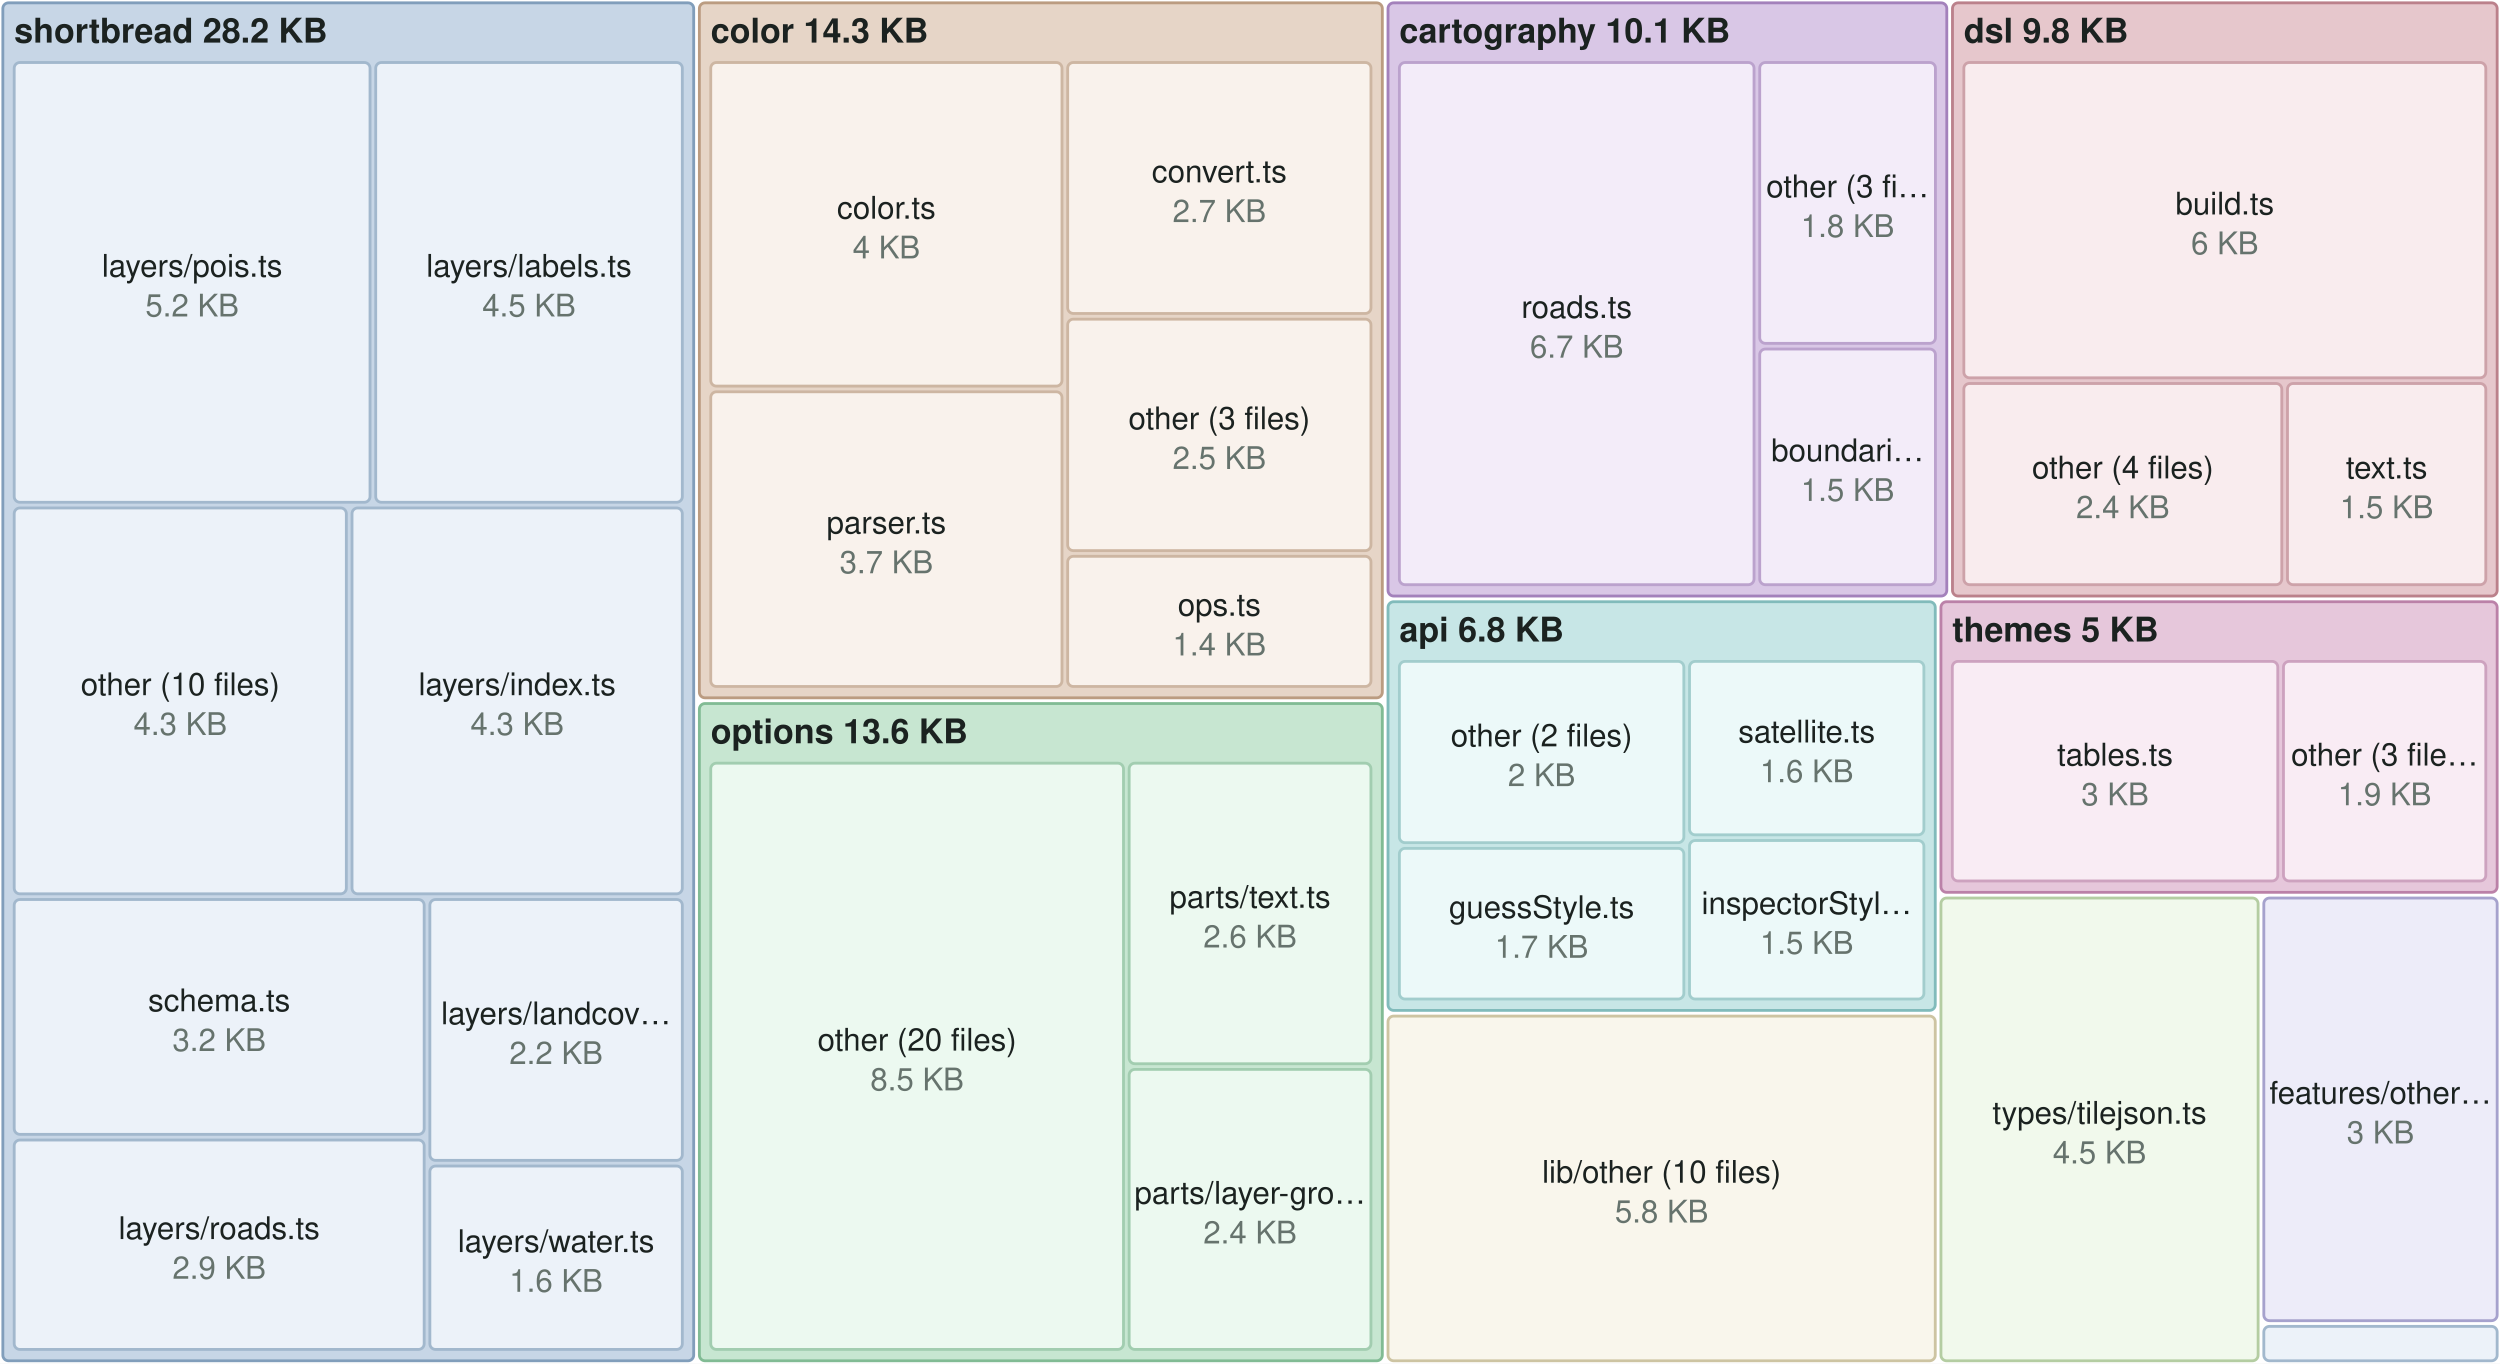
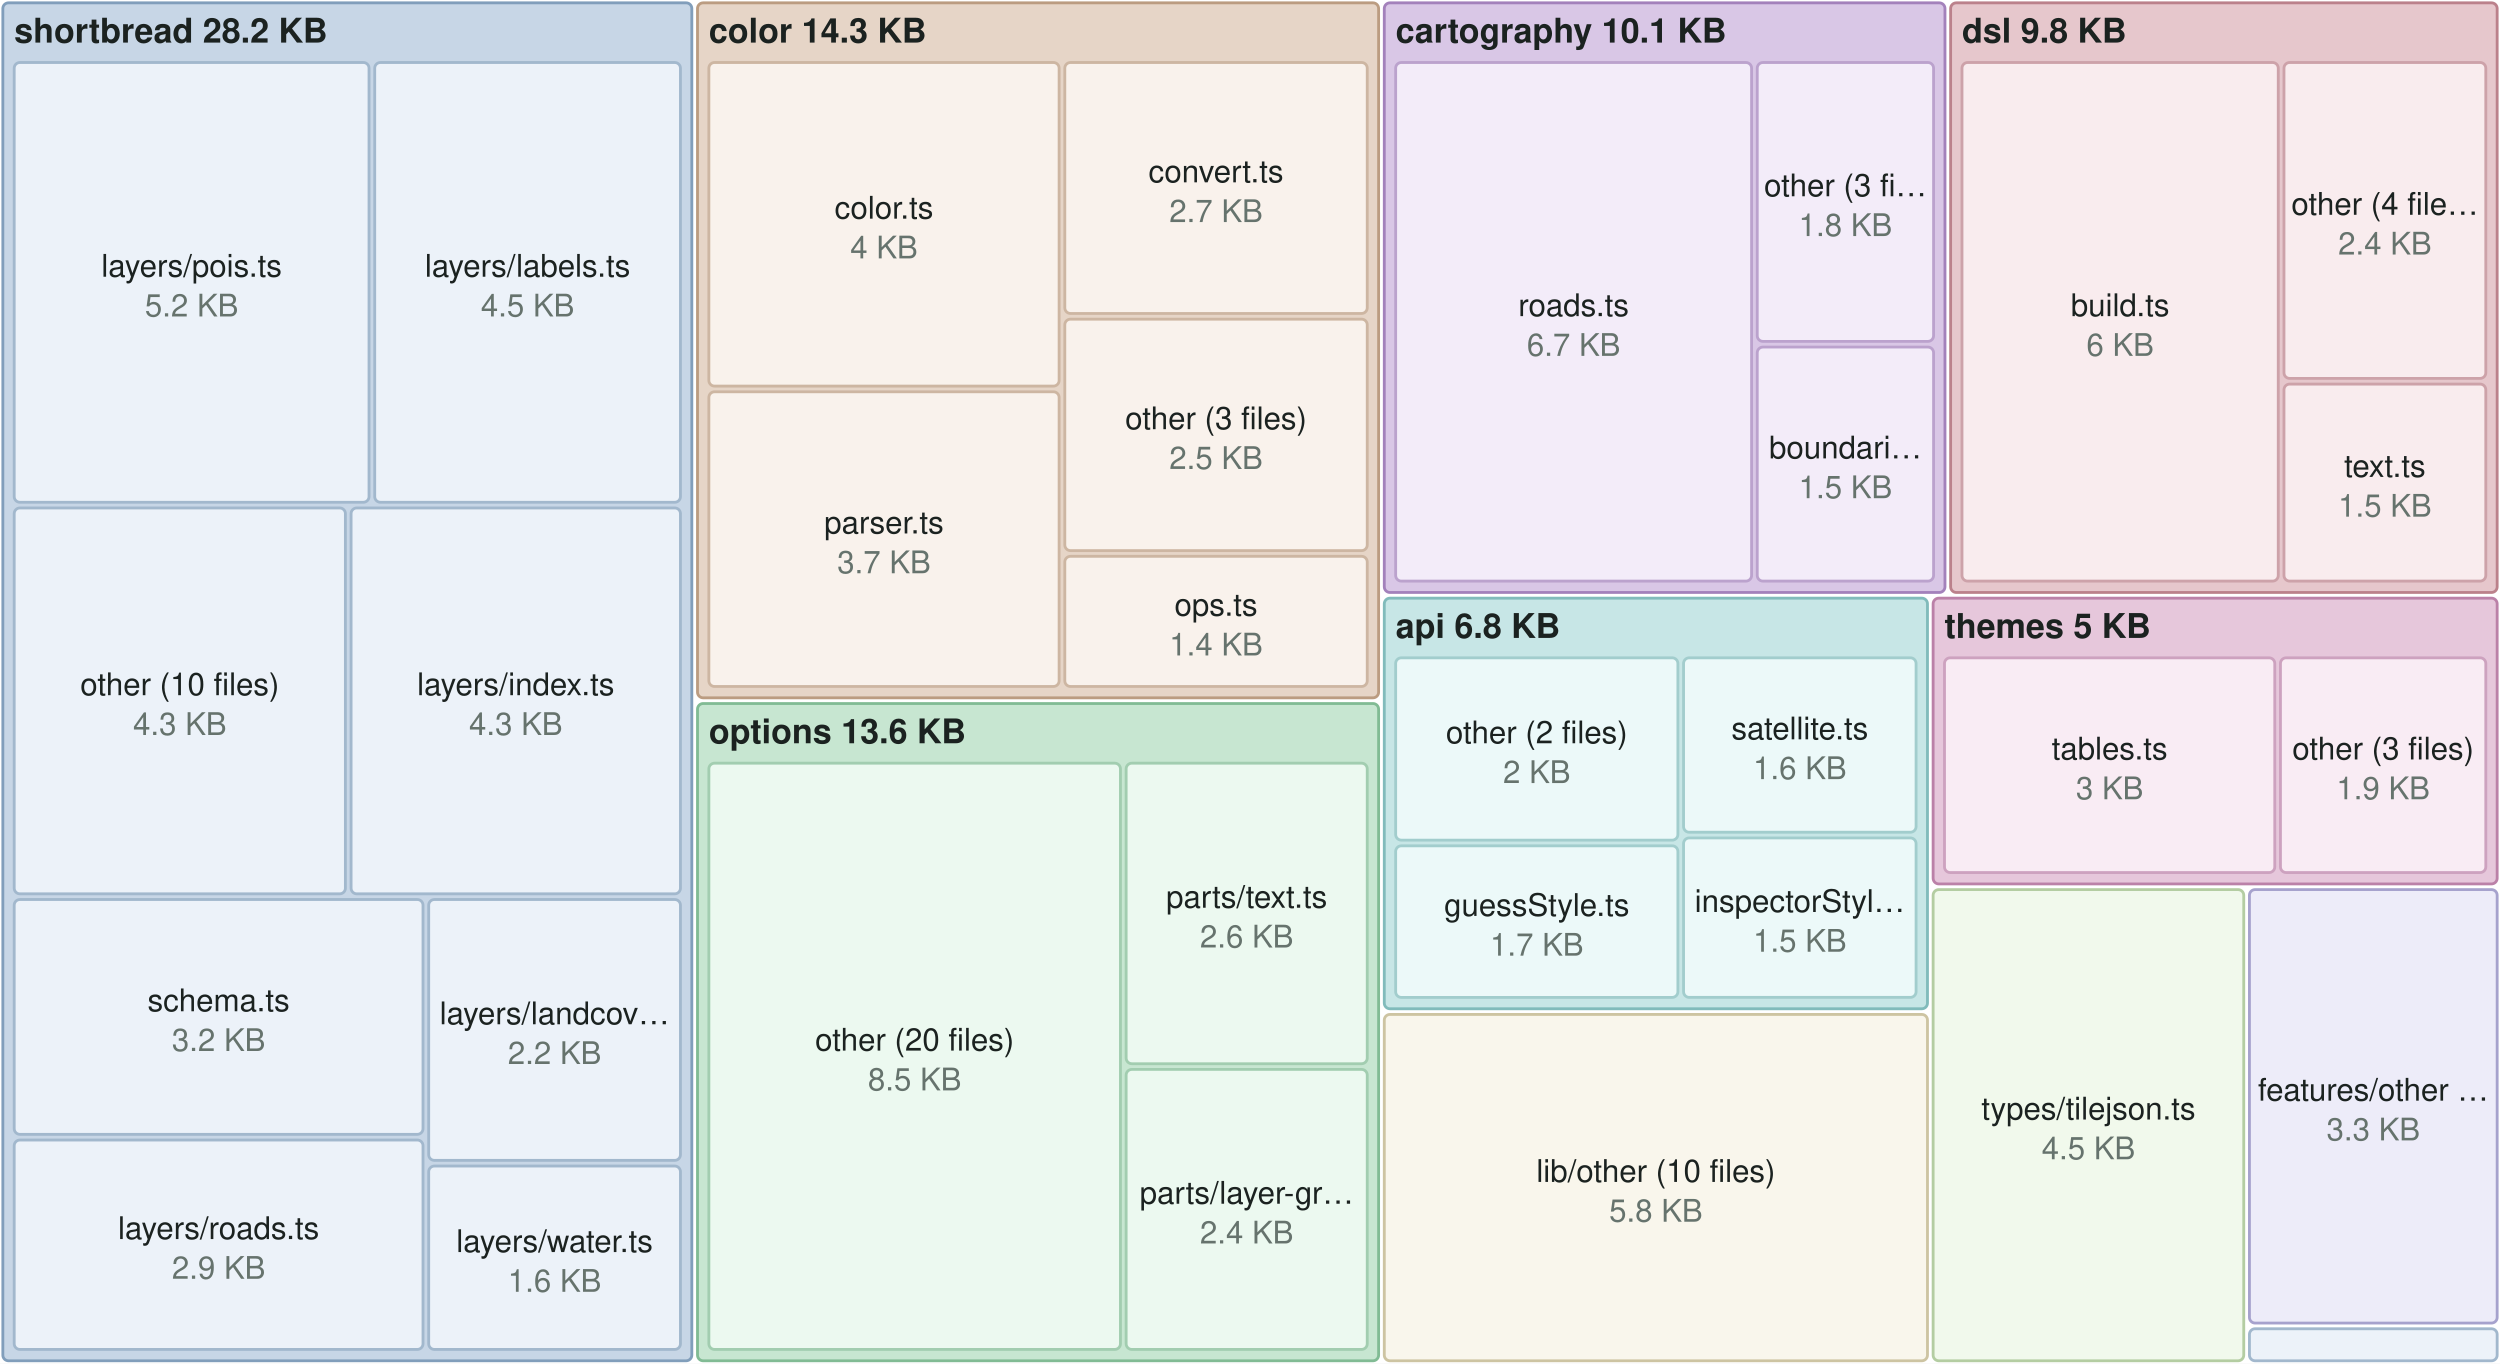
<svg xmlns="http://www.w3.org/2000/svg" width="880" height="480" viewBox="0 0 880 480">
  <style>
	.background { fill: #ffffff; }
	text { font-family: Helvetica, Arial, 'Liberation Sans', sans-serif; }
	.group-label { fill: #1b2220; font-weight: 600; font-size: 12px; }
	.leaf-label { fill: #1b2220; font-size: 11px; text-anchor: middle; }
	.leaf-size { fill: #66736d; font-size: 11px; text-anchor: middle; }
	.group-box, .leaf-box { stroke-width: 1; }
	.leaf:hover .leaf-box { stroke-width: 2; }
	.c0 .group-box { fill: hsl(210 38% 84%); stroke: hsl(210 30% 62%); }
	.c0 .leaf-box { fill: hsl(210 50% 95%); stroke: hsl(210 30% 72%); }
	.c1 .group-box { fill: hsl(28 38% 84%); stroke: hsl(28 30% 62%); }
	.c1 .leaf-box { fill: hsl(28 50% 95%); stroke: hsl(28 30% 72%); }
	.c2 .group-box { fill: hsl(140 38% 84%); stroke: hsl(140 30% 62%); }
	.c2 .leaf-box { fill: hsl(140 50% 95%); stroke: hsl(140 30% 72%); }
	.c3 .group-box { fill: hsl(275 38% 84%); stroke: hsl(275 30% 62%); }
	.c3 .leaf-box { fill: hsl(275 50% 95%); stroke: hsl(275 30% 72%); }
	.c4 .group-box { fill: hsl(350 38% 84%); stroke: hsl(350 30% 62%); }
	.c4 .leaf-box { fill: hsl(350 50% 95%); stroke: hsl(350 30% 72%); }
	.c5 .group-box { fill: hsl(180 38% 84%); stroke: hsl(180 30% 62%); }
	.c5 .leaf-box { fill: hsl(180 50% 95%); stroke: hsl(180 30% 72%); }
	.c6 .group-box { fill: hsl(48 38% 84%); stroke: hsl(48 30% 62%); }
	.c6 .leaf-box { fill: hsl(48 50% 95%); stroke: hsl(48 30% 72%); }
	.c7 .group-box { fill: hsl(320 38% 84%); stroke: hsl(320 30% 62%); }
	.c7 .leaf-box { fill: hsl(320 50% 95%); stroke: hsl(320 30% 72%); }
	.c8 .group-box { fill: hsl(95 38% 84%); stroke: hsl(95 30% 62%); }
	.c8 .leaf-box { fill: hsl(95 50% 95%); stroke: hsl(95 30% 72%); }
	.c9 .group-box { fill: hsl(245 38% 84%); stroke: hsl(245 30% 62%); }
	.c9 .leaf-box { fill: hsl(245 50% 95%); stroke: hsl(245 30% 72%); }
	@media (prefers-color-scheme: dark) {
		.background { fill: #0d1117; }
		.group-label, .leaf-label { fill: #e6edf3; }
		.leaf-size { fill: #8b949e; }
		.c0 .group-box { fill: hsl(210 22% 22%); stroke: hsl(210 20% 38%); }
		.c0 .leaf-box { fill: hsl(210 25% 14%); stroke: hsl(210 20% 32%); }
		.c1 .group-box { fill: hsl(28 22% 22%); stroke: hsl(28 20% 38%); }
		.c1 .leaf-box { fill: hsl(28 25% 14%); stroke: hsl(28 20% 32%); }
		.c2 .group-box { fill: hsl(140 22% 22%); stroke: hsl(140 20% 38%); }
		.c2 .leaf-box { fill: hsl(140 25% 14%); stroke: hsl(140 20% 32%); }
		.c3 .group-box { fill: hsl(275 22% 22%); stroke: hsl(275 20% 38%); }
		.c3 .leaf-box { fill: hsl(275 25% 14%); stroke: hsl(275 20% 32%); }
		.c4 .group-box { fill: hsl(350 22% 22%); stroke: hsl(350 20% 38%); }
		.c4 .leaf-box { fill: hsl(350 25% 14%); stroke: hsl(350 20% 32%); }
		.c5 .group-box { fill: hsl(180 22% 22%); stroke: hsl(180 20% 38%); }
		.c5 .leaf-box { fill: hsl(180 25% 14%); stroke: hsl(180 20% 32%); }
		.c6 .group-box { fill: hsl(48 22% 22%); stroke: hsl(48 20% 38%); }
		.c6 .leaf-box { fill: hsl(48 25% 14%); stroke: hsl(48 20% 32%); }
		.c7 .group-box { fill: hsl(320 22% 22%); stroke: hsl(320 20% 38%); }
		.c7 .leaf-box { fill: hsl(320 25% 14%); stroke: hsl(320 20% 32%); }
		.c8 .group-box { fill: hsl(95 22% 22%); stroke: hsl(95 20% 38%); }
		.c8 .leaf-box { fill: hsl(95 25% 14%); stroke: hsl(95 20% 32%); }
		.c9 .group-box { fill: hsl(245 22% 22%); stroke: hsl(245 20% 38%); }
		.c9 .leaf-box { fill: hsl(245 25% 14%); stroke: hsl(245 20% 32%); }
	}
</style>
  <rect class="background" width="880" height="480" />
  <g class="group c0">
-     <rect class="group-box" x="1" y="1" width="243.18" height="478" rx="2" />
+     <rect class="group-box" x="1" y="1" width="242.52" height="478" rx="2" />
    <text class="group-label" x="5" y="15" textLength="108.71" lengthAdjust="spacingAndGlyphs">shortbread 28.2 KB</text>
  </g>
  <g class="leaf c0">
-     <rect class="leaf-box" x="5" y="22" width="125.25" height="154.8" rx="2" />
-     <text class="leaf-label" x="67.63" y="97.4" textLength="64.19" lengthAdjust="spacingAndGlyphs">layers/pois.ts</text>
-     <text class="leaf-size" x="67.63" y="111.4" textLength="33.02" lengthAdjust="spacingAndGlyphs">5.2 KB</text>
-   </g>
-   <g class="leaf c0">
-     <rect class="leaf-box" x="132.25" y="22" width="107.93" height="154.8" rx="2" />
-     <text class="leaf-label" x="186.21" y="97.4" textLength="72.74" lengthAdjust="spacingAndGlyphs">layers/labels.ts</text>
-     <text class="leaf-size" x="186.21" y="111.4" textLength="33.02" lengthAdjust="spacingAndGlyphs">4.5 KB</text>
-   </g>
-   <g class="leaf c0">
-     <rect class="leaf-box" x="5" y="178.8" width="116.91" height="135.83" rx="2" />
-     <text class="leaf-label" x="63.46" y="244.71" textLength="70.3" lengthAdjust="spacingAndGlyphs">other (10 files)</text>
-     <text class="leaf-size" x="63.46" y="258.71" textLength="33.02" lengthAdjust="spacingAndGlyphs">4.3 KB</text>
-   </g>
-   <g class="leaf c0">
-     <rect class="leaf-box" x="123.91" y="178.8" width="116.26" height="135.83" rx="2" />
-     <text class="leaf-label" x="182.05" y="244.71" textLength="70.3" lengthAdjust="spacingAndGlyphs">layers/index.ts</text>
-     <text class="leaf-size" x="182.05" y="258.71" textLength="33.02" lengthAdjust="spacingAndGlyphs">4.3 KB</text>
-   </g>
-   <g class="leaf c0">
-     <rect class="leaf-box" x="5" y="316.63" width="144.31" height="82.66" rx="2" />
-     <text class="leaf-label" x="77.15" y="355.96" textLength="50.13" lengthAdjust="spacingAndGlyphs">schema.ts</text>
-     <text class="leaf-size" x="77.15" y="369.96" textLength="33.02" lengthAdjust="spacingAndGlyphs">3.2 KB</text>
-   </g>
-   <g class="leaf c0">
-     <rect class="leaf-box" x="5" y="401.29" width="144.31" height="73.71" rx="2" />
-     <text class="leaf-label" x="77.15" y="436.14" textLength="71.52" lengthAdjust="spacingAndGlyphs">layers/roads.ts</text>
-     <text class="leaf-size" x="77.15" y="450.14" textLength="33.02" lengthAdjust="spacingAndGlyphs">2.9 KB</text>
-   </g>
-   <g class="leaf c0">
-     <rect class="leaf-box" x="151.31" y="316.63" width="88.87" height="91.82" rx="2" />
-     <text class="leaf-label" x="195.74" y="360.54" textLength="76.42" lengthAdjust="spacingAndGlyphs">layers/landcov…</text>
-     <text class="leaf-size" x="195.74" y="374.54" textLength="33.02" lengthAdjust="spacingAndGlyphs">2.2 KB</text>
-   </g>
-   <g class="leaf c0">
-     <rect class="leaf-box" x="151.31" y="410.45" width="88.87" height="64.55" rx="2" />
-     <text class="leaf-label" x="195.74" y="440.72" textLength="70.91" lengthAdjust="spacingAndGlyphs">layers/water.ts</text>
-     <text class="leaf-size" x="195.74" y="454.72" textLength="33.02" lengthAdjust="spacingAndGlyphs">1.6 KB</text>
+     <rect class="leaf-box" x="5" y="22" width="124.9" height="154.8" rx="2" />
+     <text class="leaf-label" x="67.45" y="97.4" textLength="64.19" lengthAdjust="spacingAndGlyphs">layers/pois.ts</text>
+     <text class="leaf-size" x="67.45" y="111.4" textLength="33.02" lengthAdjust="spacingAndGlyphs">5.2 KB</text>
+   </g>
+   <g class="leaf c0">
+     <rect class="leaf-box" x="131.9" y="22" width="107.62" height="154.8" rx="2" />
+     <text class="leaf-label" x="185.71" y="97.4" textLength="72.74" lengthAdjust="spacingAndGlyphs">layers/labels.ts</text>
+     <text class="leaf-size" x="185.71" y="111.4" textLength="33.02" lengthAdjust="spacingAndGlyphs">4.5 KB</text>
+   </g>
+   <g class="leaf c0">
+     <rect class="leaf-box" x="5" y="178.8" width="116.58" height="135.83" rx="2" />
+     <text class="leaf-label" x="63.29" y="244.71" textLength="70.3" lengthAdjust="spacingAndGlyphs">other (10 files)</text>
+     <text class="leaf-size" x="63.29" y="258.71" textLength="33.02" lengthAdjust="spacingAndGlyphs">4.3 KB</text>
+   </g>
+   <g class="leaf c0">
+     <rect class="leaf-box" x="123.58" y="178.8" width="115.94" height="135.83" rx="2" />
+     <text class="leaf-label" x="181.55" y="244.71" textLength="70.3" lengthAdjust="spacingAndGlyphs">layers/index.ts</text>
+     <text class="leaf-size" x="181.55" y="258.71" textLength="33.02" lengthAdjust="spacingAndGlyphs">4.3 KB</text>
+   </g>
+   <g class="leaf c0">
+     <rect class="leaf-box" x="5" y="316.63" width="143.9" height="82.66" rx="2" />
+     <text class="leaf-label" x="76.95" y="355.96" textLength="50.13" lengthAdjust="spacingAndGlyphs">schema.ts</text>
+     <text class="leaf-size" x="76.95" y="369.96" textLength="33.02" lengthAdjust="spacingAndGlyphs">3.2 KB</text>
+   </g>
+   <g class="leaf c0">
+     <rect class="leaf-box" x="5" y="401.29" width="143.9" height="73.71" rx="2" />
+     <text class="leaf-label" x="76.95" y="436.14" textLength="71.52" lengthAdjust="spacingAndGlyphs">layers/roads.ts</text>
+     <text class="leaf-size" x="76.95" y="450.14" textLength="33.02" lengthAdjust="spacingAndGlyphs">2.9 KB</text>
+   </g>
+   <g class="leaf c0">
+     <rect class="leaf-box" x="150.9" y="316.63" width="88.62" height="91.82" rx="2" />
+     <text class="leaf-label" x="195.21" y="360.54" textLength="76.42" lengthAdjust="spacingAndGlyphs">layers/landcov…</text>
+     <text class="leaf-size" x="195.21" y="374.54" textLength="33.02" lengthAdjust="spacingAndGlyphs">2.2 KB</text>
+   </g>
+   <g class="leaf c0">
+     <rect class="leaf-box" x="150.9" y="410.45" width="88.62" height="64.55" rx="2" />
+     <text class="leaf-label" x="195.21" y="440.72" textLength="70.91" lengthAdjust="spacingAndGlyphs">layers/water.ts</text>
+     <text class="leaf-size" x="195.21" y="454.72" textLength="33.02" lengthAdjust="spacingAndGlyphs">1.6 KB</text>
  </g>
  <g class="group c1">
-     <rect class="group-box" x="246.18" y="1" width="240.4" height="244.64" rx="2" />
-     <text class="group-label" x="250.18" y="15" textLength="75.37" lengthAdjust="spacingAndGlyphs">color 14.3 KB</text>
-   </g>
-   <g class="leaf c1">
-     <rect class="leaf-box" x="250.18" y="22" width="123.64" height="113.91" rx="2" />
-     <text class="leaf-label" x="312" y="76.96" textLength="35.45" lengthAdjust="spacingAndGlyphs">color.ts</text>
-     <text class="leaf-size" x="312" y="90.96" textLength="23.85" lengthAdjust="spacingAndGlyphs">4 KB</text>
-   </g>
-   <g class="leaf c1">
-     <rect class="leaf-box" x="250.18" y="137.91" width="123.64" height="103.73" rx="2" />
-     <text class="leaf-label" x="312" y="187.78" textLength="42.79" lengthAdjust="spacingAndGlyphs">parser.ts</text>
-     <text class="leaf-size" x="312" y="201.78" textLength="33.02" lengthAdjust="spacingAndGlyphs">3.7 KB</text>
-   </g>
-   <g class="leaf c1">
-     <rect class="leaf-box" x="375.82" y="22" width="106.76" height="88.34" rx="2" />
-     <text class="leaf-label" x="429.2" y="64.17" textLength="47.69" lengthAdjust="spacingAndGlyphs">convert.ts</text>
-     <text class="leaf-size" x="429.2" y="78.17" textLength="33.02" lengthAdjust="spacingAndGlyphs">2.7 KB</text>
-   </g>
-   <g class="leaf c1">
-     <rect class="leaf-box" x="375.82" y="112.34" width="106.76" height="81.48" rx="2" />
-     <text class="leaf-label" x="429.2" y="151.08" textLength="64.19" lengthAdjust="spacingAndGlyphs">other (3 files)</text>
-     <text class="leaf-size" x="429.2" y="165.08" textLength="33.02" lengthAdjust="spacingAndGlyphs">2.5 KB</text>
-   </g>
-   <g class="leaf c1">
-     <rect class="leaf-box" x="375.82" y="195.82" width="106.76" height="45.82" rx="2" />
-     <text class="leaf-label" x="429.2" y="216.73" textLength="29.35" lengthAdjust="spacingAndGlyphs">ops.ts</text>
-     <text class="leaf-size" x="429.2" y="230.73" textLength="33.02" lengthAdjust="spacingAndGlyphs">1.4 KB</text>
+     <rect class="group-box" x="245.52" y="1" width="239.75" height="244.64" rx="2" />
+     <text class="group-label" x="249.52" y="15" textLength="75.37" lengthAdjust="spacingAndGlyphs">color 14.3 KB</text>
+   </g>
+   <g class="leaf c1">
+     <rect class="leaf-box" x="249.52" y="22" width="123.29" height="113.91" rx="2" />
+     <text class="leaf-label" x="311.16" y="76.96" textLength="35.45" lengthAdjust="spacingAndGlyphs">color.ts</text>
+     <text class="leaf-size" x="311.16" y="90.96" textLength="23.85" lengthAdjust="spacingAndGlyphs">4 KB</text>
+   </g>
+   <g class="leaf c1">
+     <rect class="leaf-box" x="249.52" y="137.91" width="123.29" height="103.73" rx="2" />
+     <text class="leaf-label" x="311.16" y="187.78" textLength="42.79" lengthAdjust="spacingAndGlyphs">parser.ts</text>
+     <text class="leaf-size" x="311.16" y="201.78" textLength="33.02" lengthAdjust="spacingAndGlyphs">3.7 KB</text>
+   </g>
+   <g class="leaf c1">
+     <rect class="leaf-box" x="374.81" y="22" width="106.46" height="88.34" rx="2" />
+     <text class="leaf-label" x="428.04" y="64.17" textLength="47.69" lengthAdjust="spacingAndGlyphs">convert.ts</text>
+     <text class="leaf-size" x="428.04" y="78.17" textLength="33.02" lengthAdjust="spacingAndGlyphs">2.7 KB</text>
+   </g>
+   <g class="leaf c1">
+     <rect class="leaf-box" x="374.81" y="112.34" width="106.46" height="81.48" rx="2" />
+     <text class="leaf-label" x="428.04" y="151.08" textLength="64.19" lengthAdjust="spacingAndGlyphs">other (3 files)</text>
+     <text class="leaf-size" x="428.04" y="165.08" textLength="33.02" lengthAdjust="spacingAndGlyphs">2.5 KB</text>
+   </g>
+   <g class="leaf c1">
+     <rect class="leaf-box" x="374.81" y="195.82" width="106.46" height="45.82" rx="2" />
+     <text class="leaf-label" x="428.04" y="216.73" textLength="29.35" lengthAdjust="spacingAndGlyphs">ops.ts</text>
+     <text class="leaf-size" x="428.04" y="230.73" textLength="33.02" lengthAdjust="spacingAndGlyphs">1.4 KB</text>
  </g>
  <g class="group c2">
-     <rect class="group-box" x="246.18" y="247.64" width="240.4" height="231.36" rx="2" />
-     <text class="group-label" x="250.18" y="261.64" textLength="89.36" lengthAdjust="spacingAndGlyphs">options 13.6 KB</text>
+     <rect class="group-box" x="245.52" y="247.64" width="239.75" height="231.36" rx="2" />
+     <text class="group-label" x="249.52" y="261.64" textLength="89.36" lengthAdjust="spacingAndGlyphs">options 13.6 KB</text>
  </g>
  <g class="leaf c2">
-     <rect class="leaf-box" x="250.18" y="268.64" width="145.29" height="206.36" rx="2" />
-     <text class="leaf-label" x="322.82" y="369.82" textLength="70.3" lengthAdjust="spacingAndGlyphs">other (20 files)</text>
-     <text class="leaf-size" x="322.82" y="383.82" textLength="33.02" lengthAdjust="spacingAndGlyphs">8.5 KB</text>
+     <rect class="leaf-box" x="249.52" y="268.64" width="144.88" height="206.36" rx="2" />
+     <text class="leaf-label" x="321.96" y="369.82" textLength="70.3" lengthAdjust="spacingAndGlyphs">other (20 files)</text>
+     <text class="leaf-size" x="321.96" y="383.82" textLength="33.02" lengthAdjust="spacingAndGlyphs">8.5 KB</text>
  </g>
  <g class="leaf c2">
-     <rect class="leaf-box" x="397.46" y="268.64" width="85.11" height="105.79" rx="2" />
-     <text class="leaf-label" x="440.02" y="319.53" textLength="56.86" lengthAdjust="spacingAndGlyphs">parts/text.ts</text>
-     <text class="leaf-size" x="440.02" y="333.53" textLength="33.02" lengthAdjust="spacingAndGlyphs">2.6 KB</text>
+     <rect class="leaf-box" x="396.4" y="268.64" width="84.87" height="105.79" rx="2" />
+     <text class="leaf-label" x="438.83" y="319.53" textLength="56.86" lengthAdjust="spacingAndGlyphs">parts/text.ts</text>
+     <text class="leaf-size" x="438.83" y="333.53" textLength="33.02" lengthAdjust="spacingAndGlyphs">2.6 KB</text>
  </g>
  <g class="leaf c2">
-     <rect class="leaf-box" x="397.46" y="376.43" width="85.11" height="98.57" rx="2" />
-     <text class="leaf-label" x="440.02" y="423.71" textLength="77.02" lengthAdjust="spacingAndGlyphs">parts/layer-gro…</text>
-     <text class="leaf-size" x="440.02" y="437.71" textLength="33.02" lengthAdjust="spacingAndGlyphs">2.4 KB</text>
+     <rect class="leaf-box" x="396.4" y="376.43" width="84.87" height="98.57" rx="2" />
+     <text class="leaf-label" x="438.83" y="423.71" textLength="70.91" lengthAdjust="spacingAndGlyphs">parts/layer-gr…</text>
+     <text class="leaf-size" x="438.83" y="437.71" textLength="33.02" lengthAdjust="spacingAndGlyphs">2.4 KB</text>
  </g>
  <g class="group c3">
-     <rect class="group-box" x="488.58" y="1" width="196.69" height="208.81" rx="2" />
-     <text class="group-label" x="492.58" y="15" textLength="115.38" lengthAdjust="spacingAndGlyphs">cartography 10.1 KB</text>
+     <rect class="group-box" x="487.27" y="1" width="197.36" height="207.55" rx="2" />
+     <text class="group-label" x="491.27" y="15" textLength="115.38" lengthAdjust="spacingAndGlyphs">cartography 10.1 KB</text>
  </g>
  <g class="leaf c3">
-     <rect class="leaf-box" x="492.58" y="22" width="124.84" height="183.81" rx="2" />
-     <text class="leaf-label" x="555" y="111.91" textLength="39.13" lengthAdjust="spacingAndGlyphs">roads.ts</text>
-     <text class="leaf-size" x="555" y="125.91" textLength="33.02" lengthAdjust="spacingAndGlyphs">6.7 KB</text>
+     <rect class="leaf-box" x="491.27" y="22" width="125.29" height="182.55" rx="2" />
+     <text class="leaf-label" x="553.91" y="111.27" textLength="39.13" lengthAdjust="spacingAndGlyphs">roads.ts</text>
+     <text class="leaf-size" x="553.91" y="125.27" textLength="33.02" lengthAdjust="spacingAndGlyphs">6.7 KB</text>
  </g>
  <g class="leaf c3">
-     <rect class="leaf-box" x="619.42" y="22" width="61.85" height="98.86" rx="2" />
-     <text class="leaf-label" x="650.35" y="69.43" textLength="52.58" lengthAdjust="spacingAndGlyphs">other (3 fi…</text>
-     <text class="leaf-size" x="650.35" y="83.43" textLength="33.02" lengthAdjust="spacingAndGlyphs">1.8 KB</text>
+     <rect class="leaf-box" x="618.55" y="22" width="62.07" height="98.17" rx="2" />
+     <text class="leaf-label" x="649.59" y="69.09" textLength="52.58" lengthAdjust="spacingAndGlyphs">other (3 fi…</text>
+     <text class="leaf-size" x="649.59" y="83.09" textLength="33.02" lengthAdjust="spacingAndGlyphs">1.8 KB</text>
  </g>
  <g class="leaf c3">
-     <rect class="leaf-box" x="619.42" y="122.86" width="61.85" height="82.96" rx="2" />
-     <text class="leaf-label" x="650.35" y="162.34" textLength="48.92" lengthAdjust="spacingAndGlyphs">boundari…</text>
-     <text class="leaf-size" x="650.35" y="176.34" textLength="33.02" lengthAdjust="spacingAndGlyphs">1.5 KB</text>
+     <rect class="leaf-box" x="618.55" y="122.17" width="62.07" height="82.38" rx="2" />
+     <text class="leaf-label" x="649.59" y="161.36" textLength="48.92" lengthAdjust="spacingAndGlyphs">boundari…</text>
+     <text class="leaf-size" x="649.59" y="175.36" textLength="33.02" lengthAdjust="spacingAndGlyphs">1.5 KB</text>
  </g>
  <g class="group c4">
-     <rect class="group-box" x="687.27" y="1" width="191.73" height="208.81" rx="2" />
-     <text class="group-label" x="691.27" y="15" textLength="56.7" lengthAdjust="spacingAndGlyphs">dsl 9.8 KB</text>
+     <rect class="group-box" x="686.62" y="1" width="192.38" height="207.55" rx="2" />
+     <text class="group-label" x="690.62" y="15" textLength="56.7" lengthAdjust="spacingAndGlyphs">dsl 9.8 KB</text>
  </g>
  <g class="leaf c4">
-     <rect class="leaf-box" x="691.27" y="22" width="183.73" height="110.99" rx="2" />
-     <text class="leaf-label" x="783.13" y="75.5" textLength="34.85" lengthAdjust="spacingAndGlyphs">build.ts</text>
-     <text class="leaf-size" x="783.13" y="89.5" textLength="23.85" lengthAdjust="spacingAndGlyphs">6 KB</text>
+     <rect class="leaf-box" x="690.62" y="22" width="111.33" height="182.55" rx="2" />
+     <text class="leaf-label" x="746.29" y="111.27" textLength="34.85" lengthAdjust="spacingAndGlyphs">build.ts</text>
+     <text class="leaf-size" x="746.29" y="125.27" textLength="23.85" lengthAdjust="spacingAndGlyphs">6 KB</text>
  </g>
  <g class="leaf c4">
-     <rect class="leaf-box" x="691.27" y="134.99" width="111.92" height="70.82" rx="2" />
-     <text class="leaf-label" x="747.23" y="168.4" textLength="64.19" lengthAdjust="spacingAndGlyphs">other (4 files)</text>
-     <text class="leaf-size" x="747.23" y="182.4" textLength="33.02" lengthAdjust="spacingAndGlyphs">2.4 KB</text>
+     <rect class="leaf-box" x="803.96" y="22" width="71.04" height="111.2" rx="2" />
+     <text class="leaf-label" x="839.48" y="75.6" textLength="61.14" lengthAdjust="spacingAndGlyphs">other (4 file…</text>
+     <text class="leaf-size" x="839.48" y="89.6" textLength="33.02" lengthAdjust="spacingAndGlyphs">2.4 KB</text>
  </g>
  <g class="leaf c4">
-     <rect class="leaf-box" x="805.19" y="134.99" width="69.81" height="70.82" rx="2" />
-     <text class="leaf-label" x="840.1" y="168.4" textLength="29.35" lengthAdjust="spacingAndGlyphs">text.ts</text>
-     <text class="leaf-size" x="840.1" y="182.4" textLength="33.02" lengthAdjust="spacingAndGlyphs">1.5 KB</text>
+     <rect class="leaf-box" x="803.96" y="135.2" width="71.04" height="69.35" rx="2" />
+     <text class="leaf-label" x="839.48" y="167.87" textLength="29.35" lengthAdjust="spacingAndGlyphs">text.ts</text>
+     <text class="leaf-size" x="839.48" y="181.87" textLength="33.02" lengthAdjust="spacingAndGlyphs">1.5 KB</text>
  </g>
  <g class="group c5">
-     <rect class="group-box" x="488.58" y="211.81" width="192.63" height="143.85" rx="2" />
-     <text class="group-label" x="492.58" y="225.81" textLength="56.7" lengthAdjust="spacingAndGlyphs">api 6.8 KB</text>
-   </g>
-   <g class="leaf c5">
-     <rect class="leaf-box" x="492.58" y="232.81" width="100.13" height="63.81" rx="2" />
-     <text class="leaf-label" x="542.64" y="262.72" textLength="64.19" lengthAdjust="spacingAndGlyphs">other (2 files)</text>
-     <text class="leaf-size" x="542.64" y="276.72" textLength="23.85" lengthAdjust="spacingAndGlyphs">2 KB</text>
-   </g>
-   <g class="leaf c5">
-     <rect class="leaf-box" x="492.58" y="298.62" width="100.13" height="53.04" rx="2" />
-     <text class="leaf-label" x="542.64" y="323.14" textLength="65.42" lengthAdjust="spacingAndGlyphs">guessStyle.ts</text>
-     <text class="leaf-size" x="542.64" y="337.14" textLength="33.02" lengthAdjust="spacingAndGlyphs">1.7 KB</text>
-   </g>
-   <g class="leaf c5">
-     <rect class="leaf-box" x="594.71" y="232.81" width="82.5" height="61.05" rx="2" />
-     <text class="leaf-label" x="635.96" y="261.34" textLength="48.91" lengthAdjust="spacingAndGlyphs">satellite.ts</text>
-     <text class="leaf-size" x="635.96" y="275.34" textLength="33.02" lengthAdjust="spacingAndGlyphs">1.6 KB</text>
-   </g>
-   <g class="leaf c5">
-     <rect class="leaf-box" x="594.71" y="295.86" width="82.5" height="55.8" rx="2" />
-     <text class="leaf-label" x="635.96" y="321.76" textLength="69.08" lengthAdjust="spacingAndGlyphs">inspectorStyl…</text>
-     <text class="leaf-size" x="635.96" y="335.76" textLength="33.02" lengthAdjust="spacingAndGlyphs">1.5 KB</text>
+     <rect class="group-box" x="487.27" y="210.55" width="191.2" height="144.54" rx="2" />
+     <text class="group-label" x="491.27" y="224.55" textLength="56.7" lengthAdjust="spacingAndGlyphs">api 6.8 KB</text>
+   </g>
+   <g class="leaf c5">
+     <rect class="leaf-box" x="491.27" y="231.55" width="99.35" height="64.18" rx="2" />
+     <text class="leaf-label" x="540.94" y="261.64" textLength="64.19" lengthAdjust="spacingAndGlyphs">other (2 files)</text>
+     <text class="leaf-size" x="540.94" y="275.64" textLength="23.85" lengthAdjust="spacingAndGlyphs">2 KB</text>
+   </g>
+   <g class="leaf c5">
+     <rect class="leaf-box" x="491.27" y="297.73" width="99.35" height="53.36" rx="2" />
+     <text class="leaf-label" x="540.94" y="322.4" textLength="65.42" lengthAdjust="spacingAndGlyphs">guessStyle.ts</text>
+     <text class="leaf-size" x="540.94" y="336.4" textLength="33.02" lengthAdjust="spacingAndGlyphs">1.7 KB</text>
+   </g>
+   <g class="leaf c5">
+     <rect class="leaf-box" x="592.61" y="231.55" width="81.85" height="61.4" rx="2" />
+     <text class="leaf-label" x="633.54" y="260.25" textLength="48.91" lengthAdjust="spacingAndGlyphs">satellite.ts</text>
+     <text class="leaf-size" x="633.54" y="274.25" textLength="33.02" lengthAdjust="spacingAndGlyphs">1.6 KB</text>
+   </g>
+   <g class="leaf c5">
+     <rect class="leaf-box" x="592.61" y="294.95" width="81.85" height="56.13" rx="2" />
+     <text class="leaf-label" x="633.54" y="321.02" textLength="69.08" lengthAdjust="spacingAndGlyphs">inspectorStyl…</text>
+     <text class="leaf-size" x="633.54" y="335.02" textLength="33.02" lengthAdjust="spacingAndGlyphs">1.5 KB</text>
  </g>
  <g class="leaf c6">
-     <rect class="leaf-box" x="488.58" y="357.66" width="192.63" height="121.34" rx="2" />
-     <text class="leaf-label" x="584.89" y="416.33" textLength="84.36" lengthAdjust="spacingAndGlyphs">lib/other (10 files)</text>
-     <text class="leaf-size" x="584.89" y="430.33" textLength="33.02" lengthAdjust="spacingAndGlyphs">5.8 KB</text>
+     <rect class="leaf-box" x="487.27" y="357.08" width="191.2" height="121.92" rx="2" />
+     <text class="leaf-label" x="582.87" y="416.04" textLength="84.36" lengthAdjust="spacingAndGlyphs">lib/other (10 files)</text>
+     <text class="leaf-size" x="582.87" y="430.04" textLength="33.02" lengthAdjust="spacingAndGlyphs">5.8 KB</text>
  </g>
  <g class="group c7">
-     <rect class="group-box" x="683.21" y="211.81" width="195.79" height="102.29" rx="2" />
-     <text class="group-label" x="687.21" y="225.81" textLength="71.36" lengthAdjust="spacingAndGlyphs">themes 5 KB</text>
+     <rect class="group-box" x="680.46" y="210.55" width="198.54" height="100.59" rx="2" />
+     <text class="group-label" x="684.46" y="224.55" textLength="71.36" lengthAdjust="spacingAndGlyphs">themes 5 KB</text>
  </g>
  <g class="leaf c7">
-     <rect class="leaf-box" x="687.21" y="232.81" width="114.57" height="77.29" rx="2" />
-     <text class="leaf-label" x="744.49" y="269.46" textLength="40.96" lengthAdjust="spacingAndGlyphs">tables.ts</text>
-     <text class="leaf-size" x="744.49" y="283.46" textLength="23.85" lengthAdjust="spacingAndGlyphs">3 KB</text>
+     <rect class="leaf-box" x="684.46" y="231.55" width="116.26" height="75.59" rx="2" />
+     <text class="leaf-label" x="742.59" y="267.34" textLength="40.96" lengthAdjust="spacingAndGlyphs">tables.ts</text>
+     <text class="leaf-size" x="742.59" y="281.34" textLength="23.85" lengthAdjust="spacingAndGlyphs">3 KB</text>
  </g>
  <g class="leaf c7">
-     <rect class="leaf-box" x="803.78" y="232.81" width="71.22" height="77.29" rx="2" />
-     <text class="leaf-label" x="839.39" y="269.46" textLength="61.14" lengthAdjust="spacingAndGlyphs">other (3 file…</text>
-     <text class="leaf-size" x="839.39" y="283.46" textLength="33.02" lengthAdjust="spacingAndGlyphs">1.9 KB</text>
+     <rect class="leaf-box" x="802.72" y="231.55" width="72.28" height="75.59" rx="2" />
+     <text class="leaf-label" x="838.86" y="267.34" textLength="64.19" lengthAdjust="spacingAndGlyphs">other (3 files)</text>
+     <text class="leaf-size" x="838.86" y="281.34" textLength="33.02" lengthAdjust="spacingAndGlyphs">1.9 KB</text>
  </g>
  <g class="leaf c8">
-     <rect class="leaf-box" x="683.21" y="316.11" width="111.65" height="162.89" rx="2" />
-     <text class="leaf-label" x="739.03" y="395.55" textLength="75.2" lengthAdjust="spacingAndGlyphs">types/tilejson.ts</text>
-     <text class="leaf-size" x="739.03" y="409.55" textLength="33.02" lengthAdjust="spacingAndGlyphs">4.5 KB</text>
+     <rect class="leaf-box" x="680.46" y="313.14" width="109.34" height="165.86" rx="2" />
+     <text class="leaf-label" x="735.13" y="394.07" textLength="75.2" lengthAdjust="spacingAndGlyphs">types/tilejson.ts</text>
+     <text class="leaf-size" x="735.13" y="408.07" textLength="33.02" lengthAdjust="spacingAndGlyphs">4.5 KB</text>
  </g>
  <g class="leaf c9">
-     <rect class="leaf-box" x="796.86" y="316.11" width="82.14" height="148.77" rx="2" />
-     <text class="leaf-label" x="837.93" y="388.49" textLength="73.99" lengthAdjust="spacingAndGlyphs">features/other…</text>
-     <text class="leaf-size" x="837.93" y="402.49" textLength="23.85" lengthAdjust="spacingAndGlyphs">3 KB</text>
-   </g>
-   <g class="leaf c0">
-     <rect class="leaf-box" x="796.86" y="466.88" width="82.14" height="12.12" rx="2" />
+     <rect class="leaf-box" x="791.8" y="313.14" width="87.2" height="152.58" rx="2" />
+     <text class="leaf-label" x="835.4" y="387.43" textLength="77.04" lengthAdjust="spacingAndGlyphs">features/other …</text>
+     <text class="leaf-size" x="835.4" y="401.43" textLength="33.02" lengthAdjust="spacingAndGlyphs">3.3 KB</text>
+   </g>
+   <g class="leaf c0">
+     <rect class="leaf-box" x="791.8" y="467.72" width="87.2" height="11.28" rx="2" />
  </g>
</svg>
